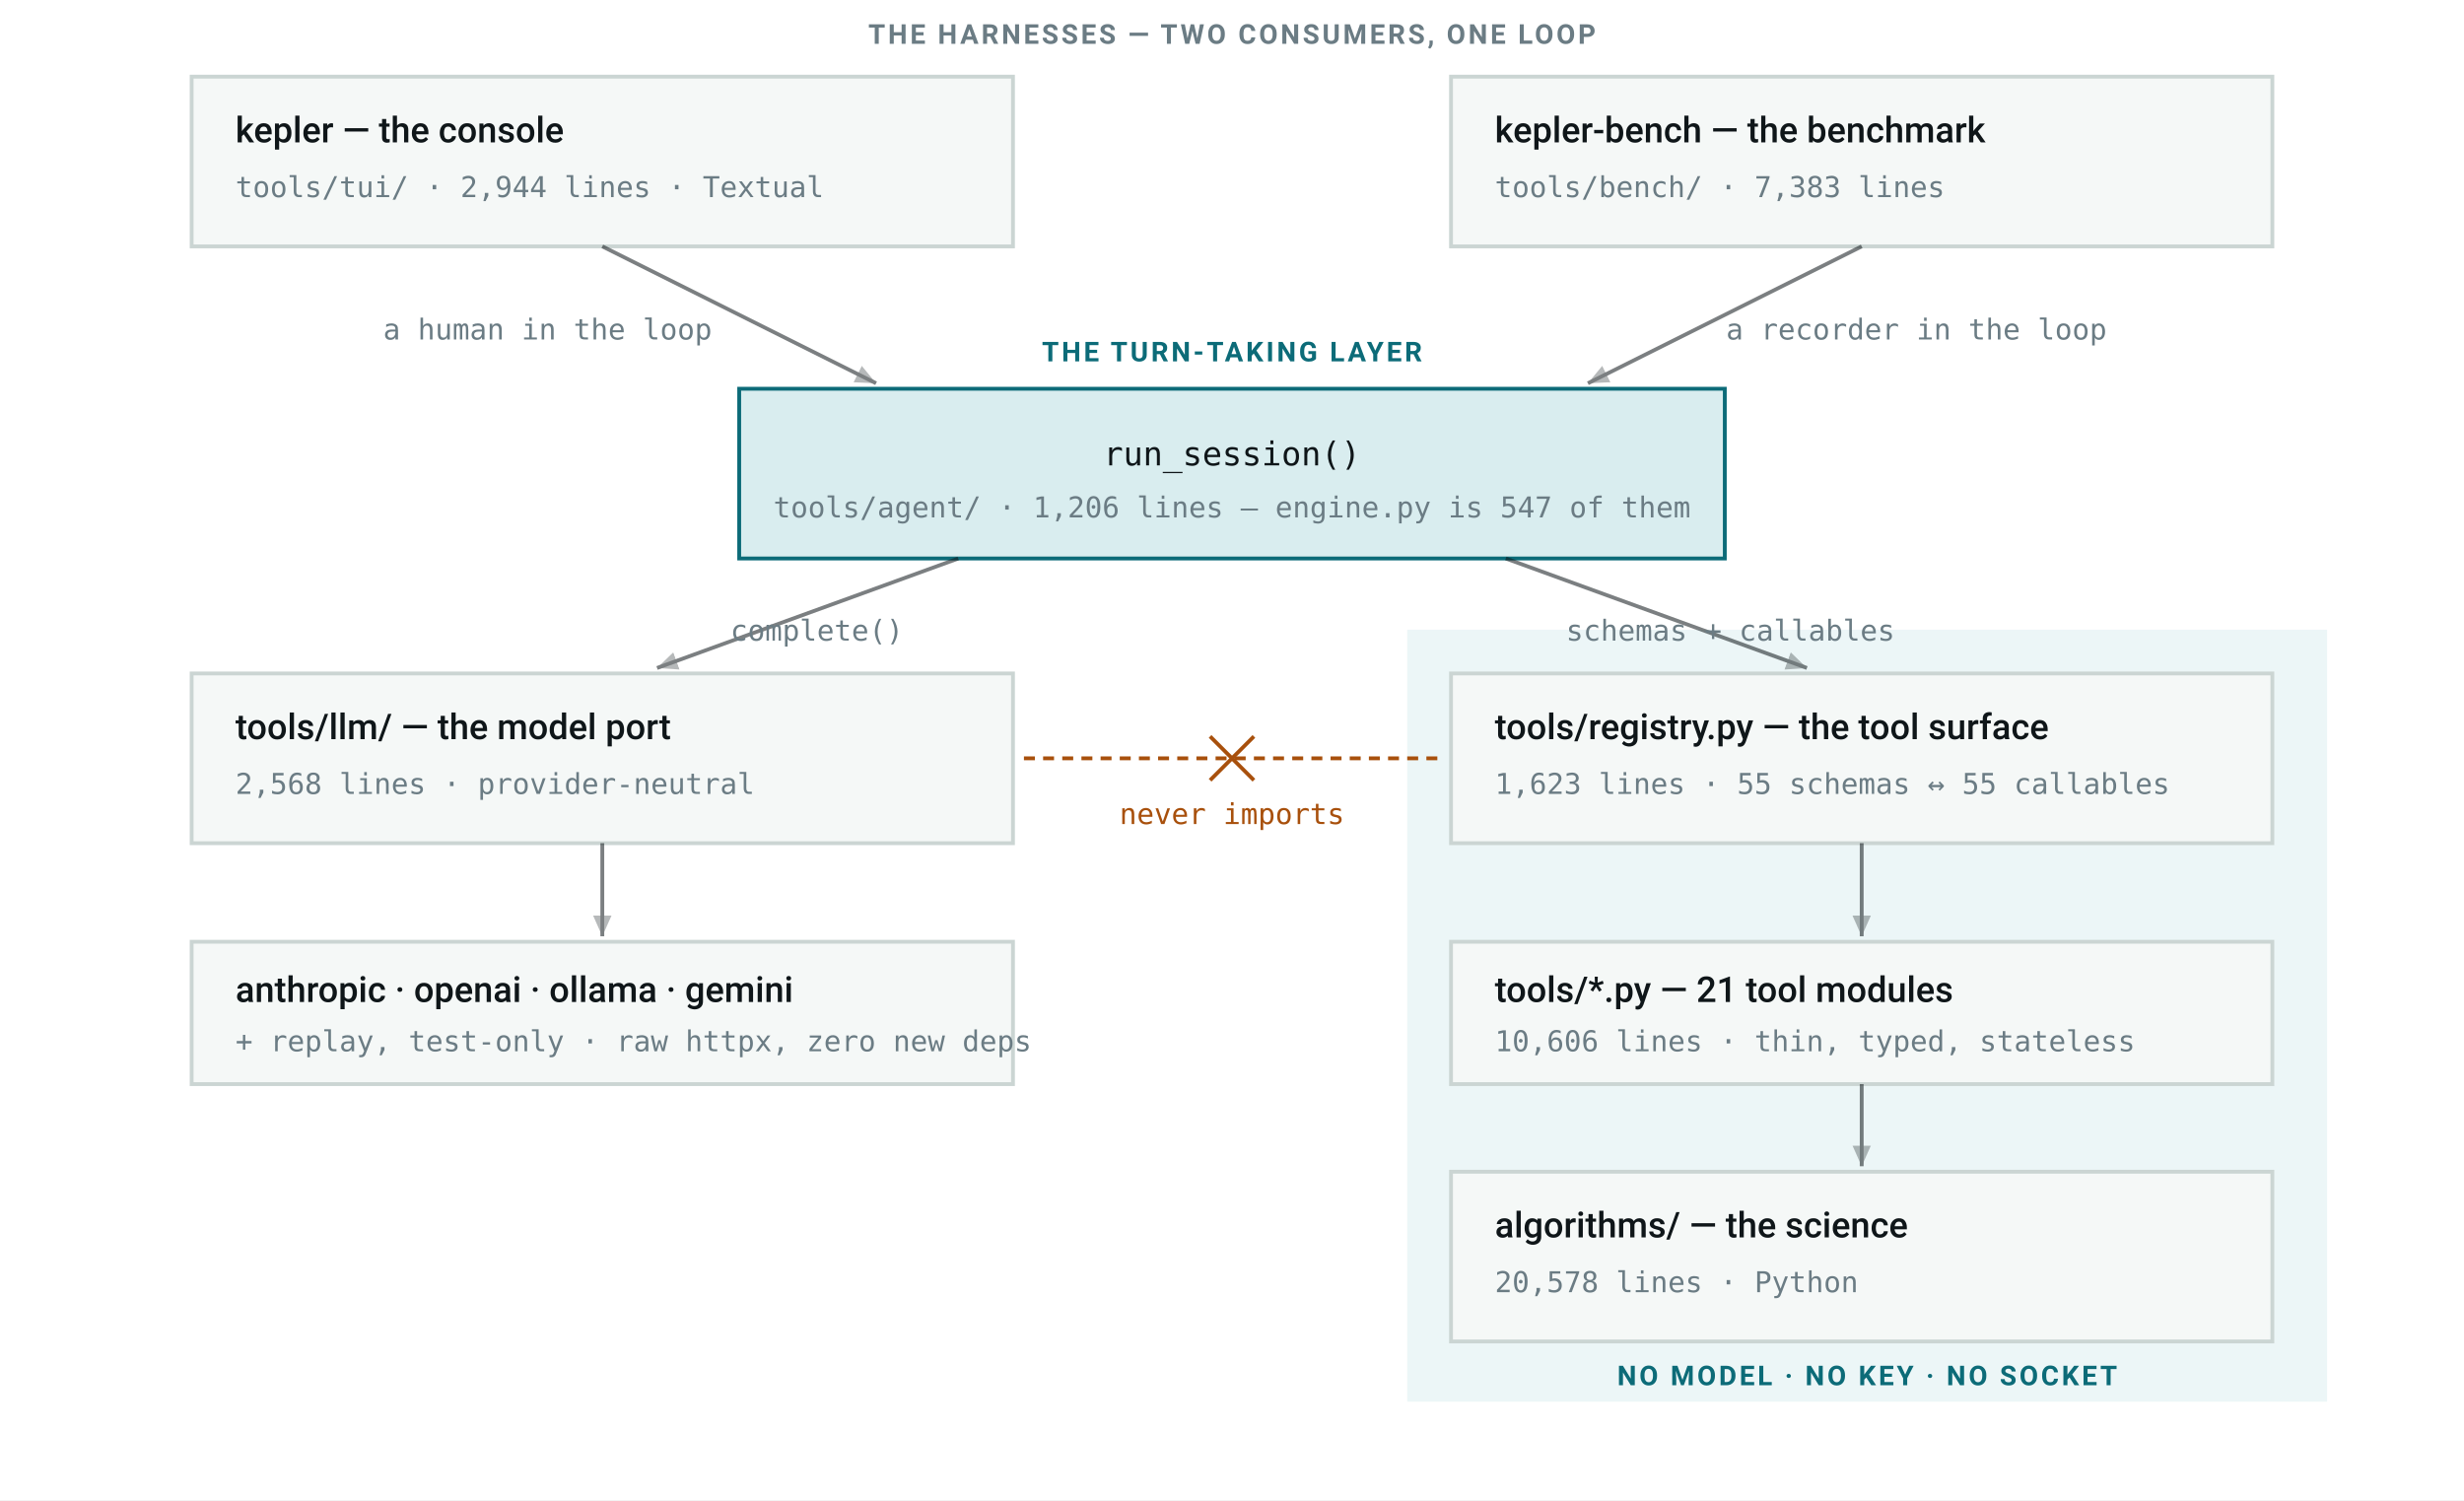
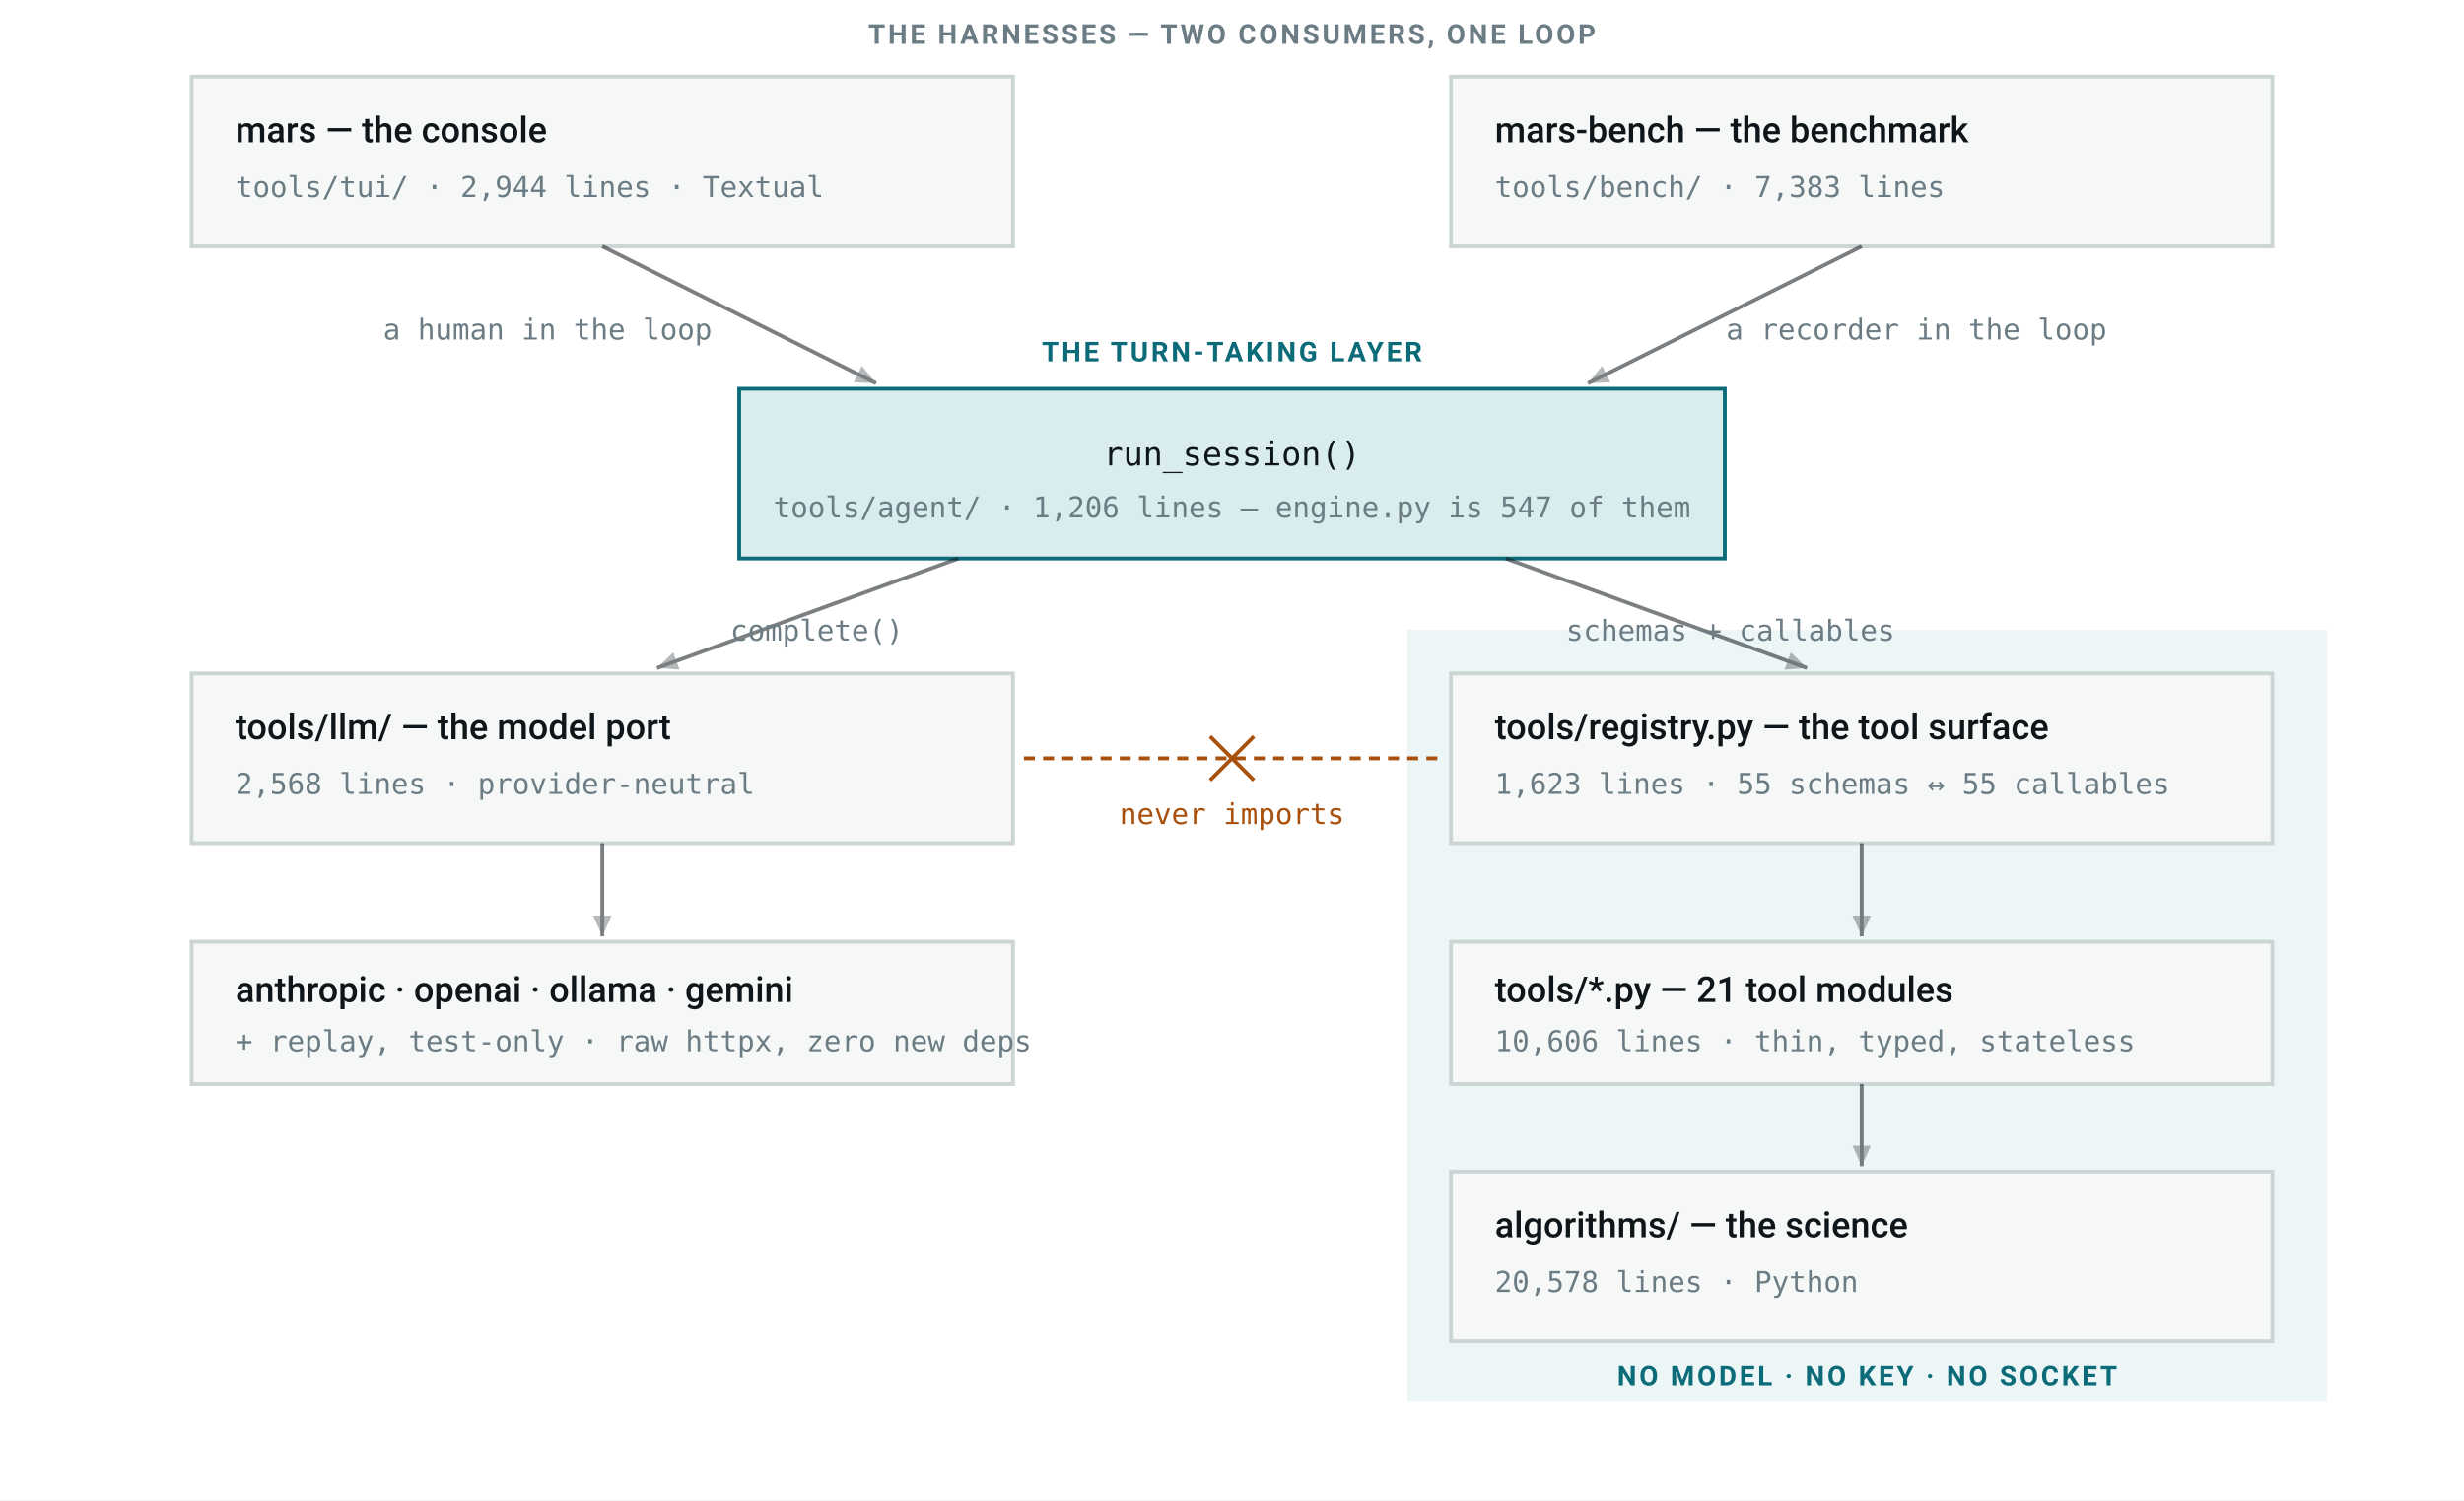
- <svg xmlns="http://www.w3.org/2000/svg" width="900" height="548" viewBox="0 0 900 548" role="img" aria-label="Five layers: two harnesses -- the kepler console and kepler-bench -- drive run_session, which branches left into the model port and its four adapters and right into the tool registry, the tool modules and the algorithms. The right branch runs with no model, no key and no socket. The adapters never import the registry.">
+ <svg xmlns="http://www.w3.org/2000/svg" width="900" height="548" viewBox="0 0 900 548" role="img" aria-label="Five layers: two harnesses -- the mars console and mars-bench -- drive run_session, which branches left into the model port and its four adapters and right into the tool registry, the tool modules and the algorithms. The right branch runs with no model, no key and no socket. The adapters never import the registry.">
  <style>
  svg { color: #0F1619; }
  text { font-family: system-ui, -apple-system, "Segoe UI", Roboto, "Helvetica Neue", Arial, sans-serif; fill: #0F1619; }
  .d-box { fill: #F5F8F7; stroke: #CBD5D3; stroke-width: 1.4; }
  .d-boxA { fill: #D9EDEF; stroke: #0C6B78; stroke-width: 1.4; }
  .d-boxW { fill: #F6E6D7; stroke: #A8500C; stroke-width: 1.4; }
  .d-frame { fill: none; stroke: #CBD5D3; stroke-width: 1.4; opacity: .6; }
  .d-panel { fill: none; stroke: #CBD5D3; stroke-width: 1.2; stroke-dasharray: 5 4; }
  .d-plane { fill: #D9EDEF; stroke: none; opacity: .5; }
  .d-line { stroke: #0F1619; stroke-width: 1.4; fill: none; opacity: .55; }
  .d-lineA { stroke: #0C6B78; stroke-width: 1.6; fill: none; }
  .d-lineW { stroke: #A8500C; stroke-width: 1.4; fill: none; stroke-dasharray: 4 3; }
  .d-lineW.solid { stroke-dasharray: 0; }
  .d-rule { stroke: #0F1619; stroke-width: 1; fill: none; opacity: .25; }
  .mk { fill: #0F1619; opacity: .55; }
  .mkA { fill: #0C6B78; }
  .t { font-size: 13px; font-weight: 500; }
  .ts { font-family: ui-monospace, SFMono-Regular, Menlo, Consolas, "DejaVu Sans Mono", monospace; font-size: 10.5px; fill: #6B7C84; }
  .tm { font-family: ui-monospace, SFMono-Regular, Menlo, Consolas, "DejaVu Sans Mono", monospace; font-size: 12px; font-weight: 500; }
  .tl { font-size: 10px; font-weight: 600; letter-spacing: .1em; fill: #6B7C84; }
  .tla { font-size: 10px; font-weight: 600; letter-spacing: .1em; fill: #0C6B78; }
  .tlw { font-size: 10px; font-weight: 600; letter-spacing: .1em; fill: #A8500C; }
  .tn { font-family: ui-monospace, SFMono-Regular, Menlo, Consolas, "DejaVu Sans Mono", monospace; font-size: 10.5px; fill: #6B7C84; }
  .tn.ink { fill: #0F1619; }
  .tn.ink2 { fill: #38474E; }
  .tn.accent { fill: #0C6B78; }
  .tn.warn { fill: #A8500C; }
  .mid { text-anchor: middle; }
  .end { text-anchor: end; }
  </style>
  <defs>
    <marker id="a" viewBox="0 0 10 10" refX="9" refY="5" markerWidth="6" markerHeight="6" orient="auto-start-reverse">
      <path class="mk" d="M 0 1 L 9 5 L 0 9 z" />
    </marker>
    <marker id="aa" viewBox="0 0 10 10" refX="9" refY="5" markerWidth="6" markerHeight="6" orient="auto-start-reverse">
      <path class="mkA" d="M 0 1 L 9 5 L 0 9 z" />
    </marker>
  </defs>
  <rect width="900" height="548" fill="#FFFFFF" />
  <rect class="d-plane" x="514" y="230" width="336" height="282" />
  <text class="tl mid" x="450" y="16">THE HARNESSES — TWO CONSUMERS, ONE LOOP</text>
  <rect class="d-box" x="70" y="28" width="300" height="62" />
-   <text class="t" x="86" y="52">kepler — the console</text>
+   <text class="t" x="86" y="52">mars — the console</text>
  <text class="ts" x="86" y="72">tools/tui/ · 2,944 lines · Textual</text>
  <rect class="d-box" x="530" y="28" width="300" height="62" />
-   <text class="t" x="546" y="52">kepler-bench — the benchmark</text>
+   <text class="t" x="546" y="52">mars-bench — the benchmark</text>
  <text class="ts" x="546" y="72">tools/bench/ · 7,383 lines</text>
  <line class="d-line" x1="220" y1="90" x2="320" y2="140" marker-end="url(#a)" />
  <line class="d-line" x1="680" y1="90" x2="580" y2="140" marker-end="url(#a)" />
  <text class="tn mid" x="200" y="124">a human in the loop</text>
  <text class="tn mid" x="700" y="124">a recorder in the loop</text>
  <text class="tla mid" x="450" y="132">THE TURN-TAKING LAYER</text>
  <rect class="d-boxA" x="270" y="142" width="360" height="62" />
  <text class="tm mid" x="450" y="170">run_session()</text>
  <text class="ts mid" x="450" y="189">tools/agent/ · 1,206 lines — engine.py is 547 of them</text>
  <line class="d-line" x1="350" y1="204" x2="240" y2="244" marker-end="url(#a)" />
  <line class="d-line" x1="550" y1="204" x2="660" y2="244" marker-end="url(#a)" />
  <text class="tn end" x="330" y="234">complete()</text>
  <text class="tn" x="572" y="234">schemas + callables</text>
  <rect class="d-box" x="70" y="246" width="300" height="62" />
  <text class="t" x="86" y="270">tools/llm/ — the model port</text>
  <text class="ts" x="86" y="290">2,568 lines · provider-neutral</text>
  <rect class="d-box" x="530" y="246" width="300" height="62" />
  <text class="t" x="546" y="270">tools/registry.py — the tool surface</text>
  <text class="ts" x="546" y="290">1,623 lines · 55 schemas ↔ 55 callables</text>
  <line class="d-lineW" x1="374" y1="277" x2="526" y2="277" />
  <line class="d-lineW solid" x1="442" y1="269" x2="458" y2="285" />
  <line class="d-lineW solid" x1="458" y1="269" x2="442" y2="285" />
  <text class="tn warn mid" x="450" y="301">never imports</text>
  <line class="d-line" x1="220" y1="308" x2="220" y2="342" marker-end="url(#a)" />
  <rect class="d-box" x="70" y="344" width="300" height="52" />
  <text class="t" x="86" y="366">anthropic · openai · ollama · gemini</text>
  <text class="ts" x="86" y="384">+ replay, test-only · raw httpx, zero new deps</text>
  <line class="d-line" x1="680" y1="308" x2="680" y2="342" marker-end="url(#a)" />
  <rect class="d-box" x="530" y="344" width="300" height="52" />
  <text class="t" x="546" y="366">tools/*.py — 21 tool modules</text>
  <text class="ts" x="546" y="384">10,606 lines · thin, typed, stateless</text>
  <line class="d-line" x1="680" y1="396" x2="680" y2="426" marker-end="url(#a)" />
  <rect class="d-box" x="530" y="428" width="300" height="62" />
  <text class="t" x="546" y="452">algorithms/ — the science</text>
  <text class="ts" x="546" y="472">20,578 lines · Python</text>
  <text class="tla mid" x="682" y="506">NO MODEL · NO KEY · NO SOCKET</text>
</svg>
